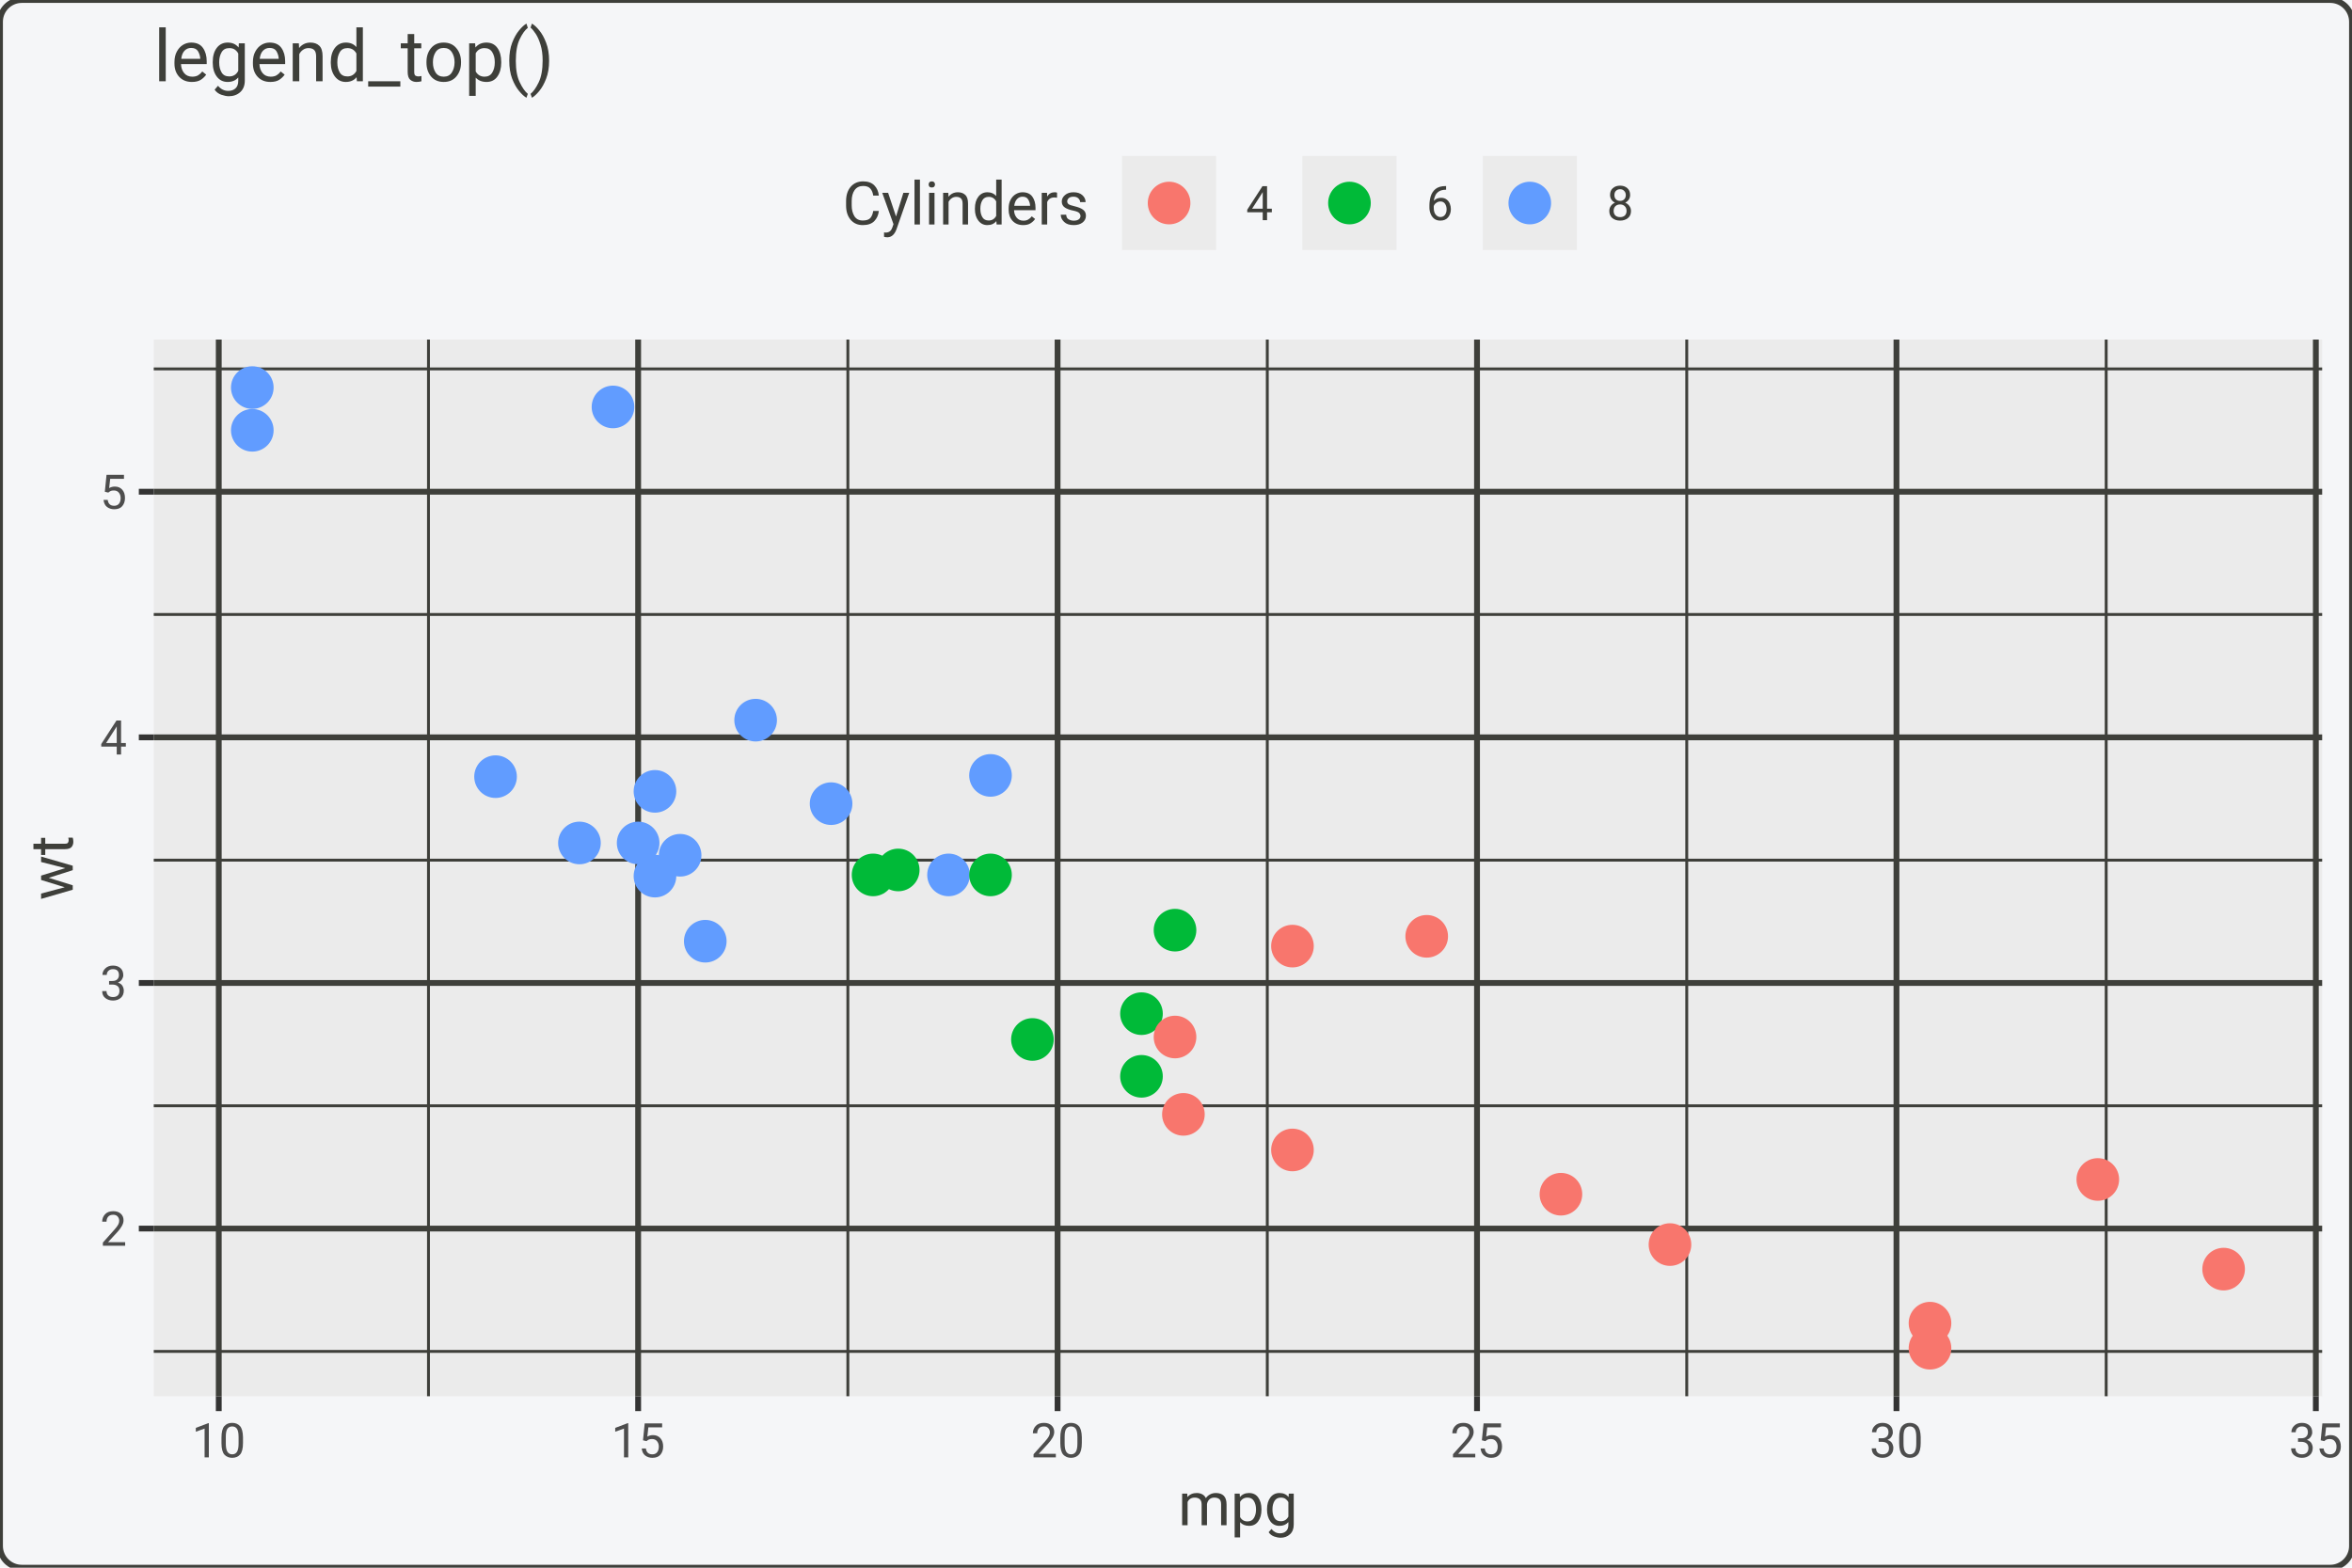
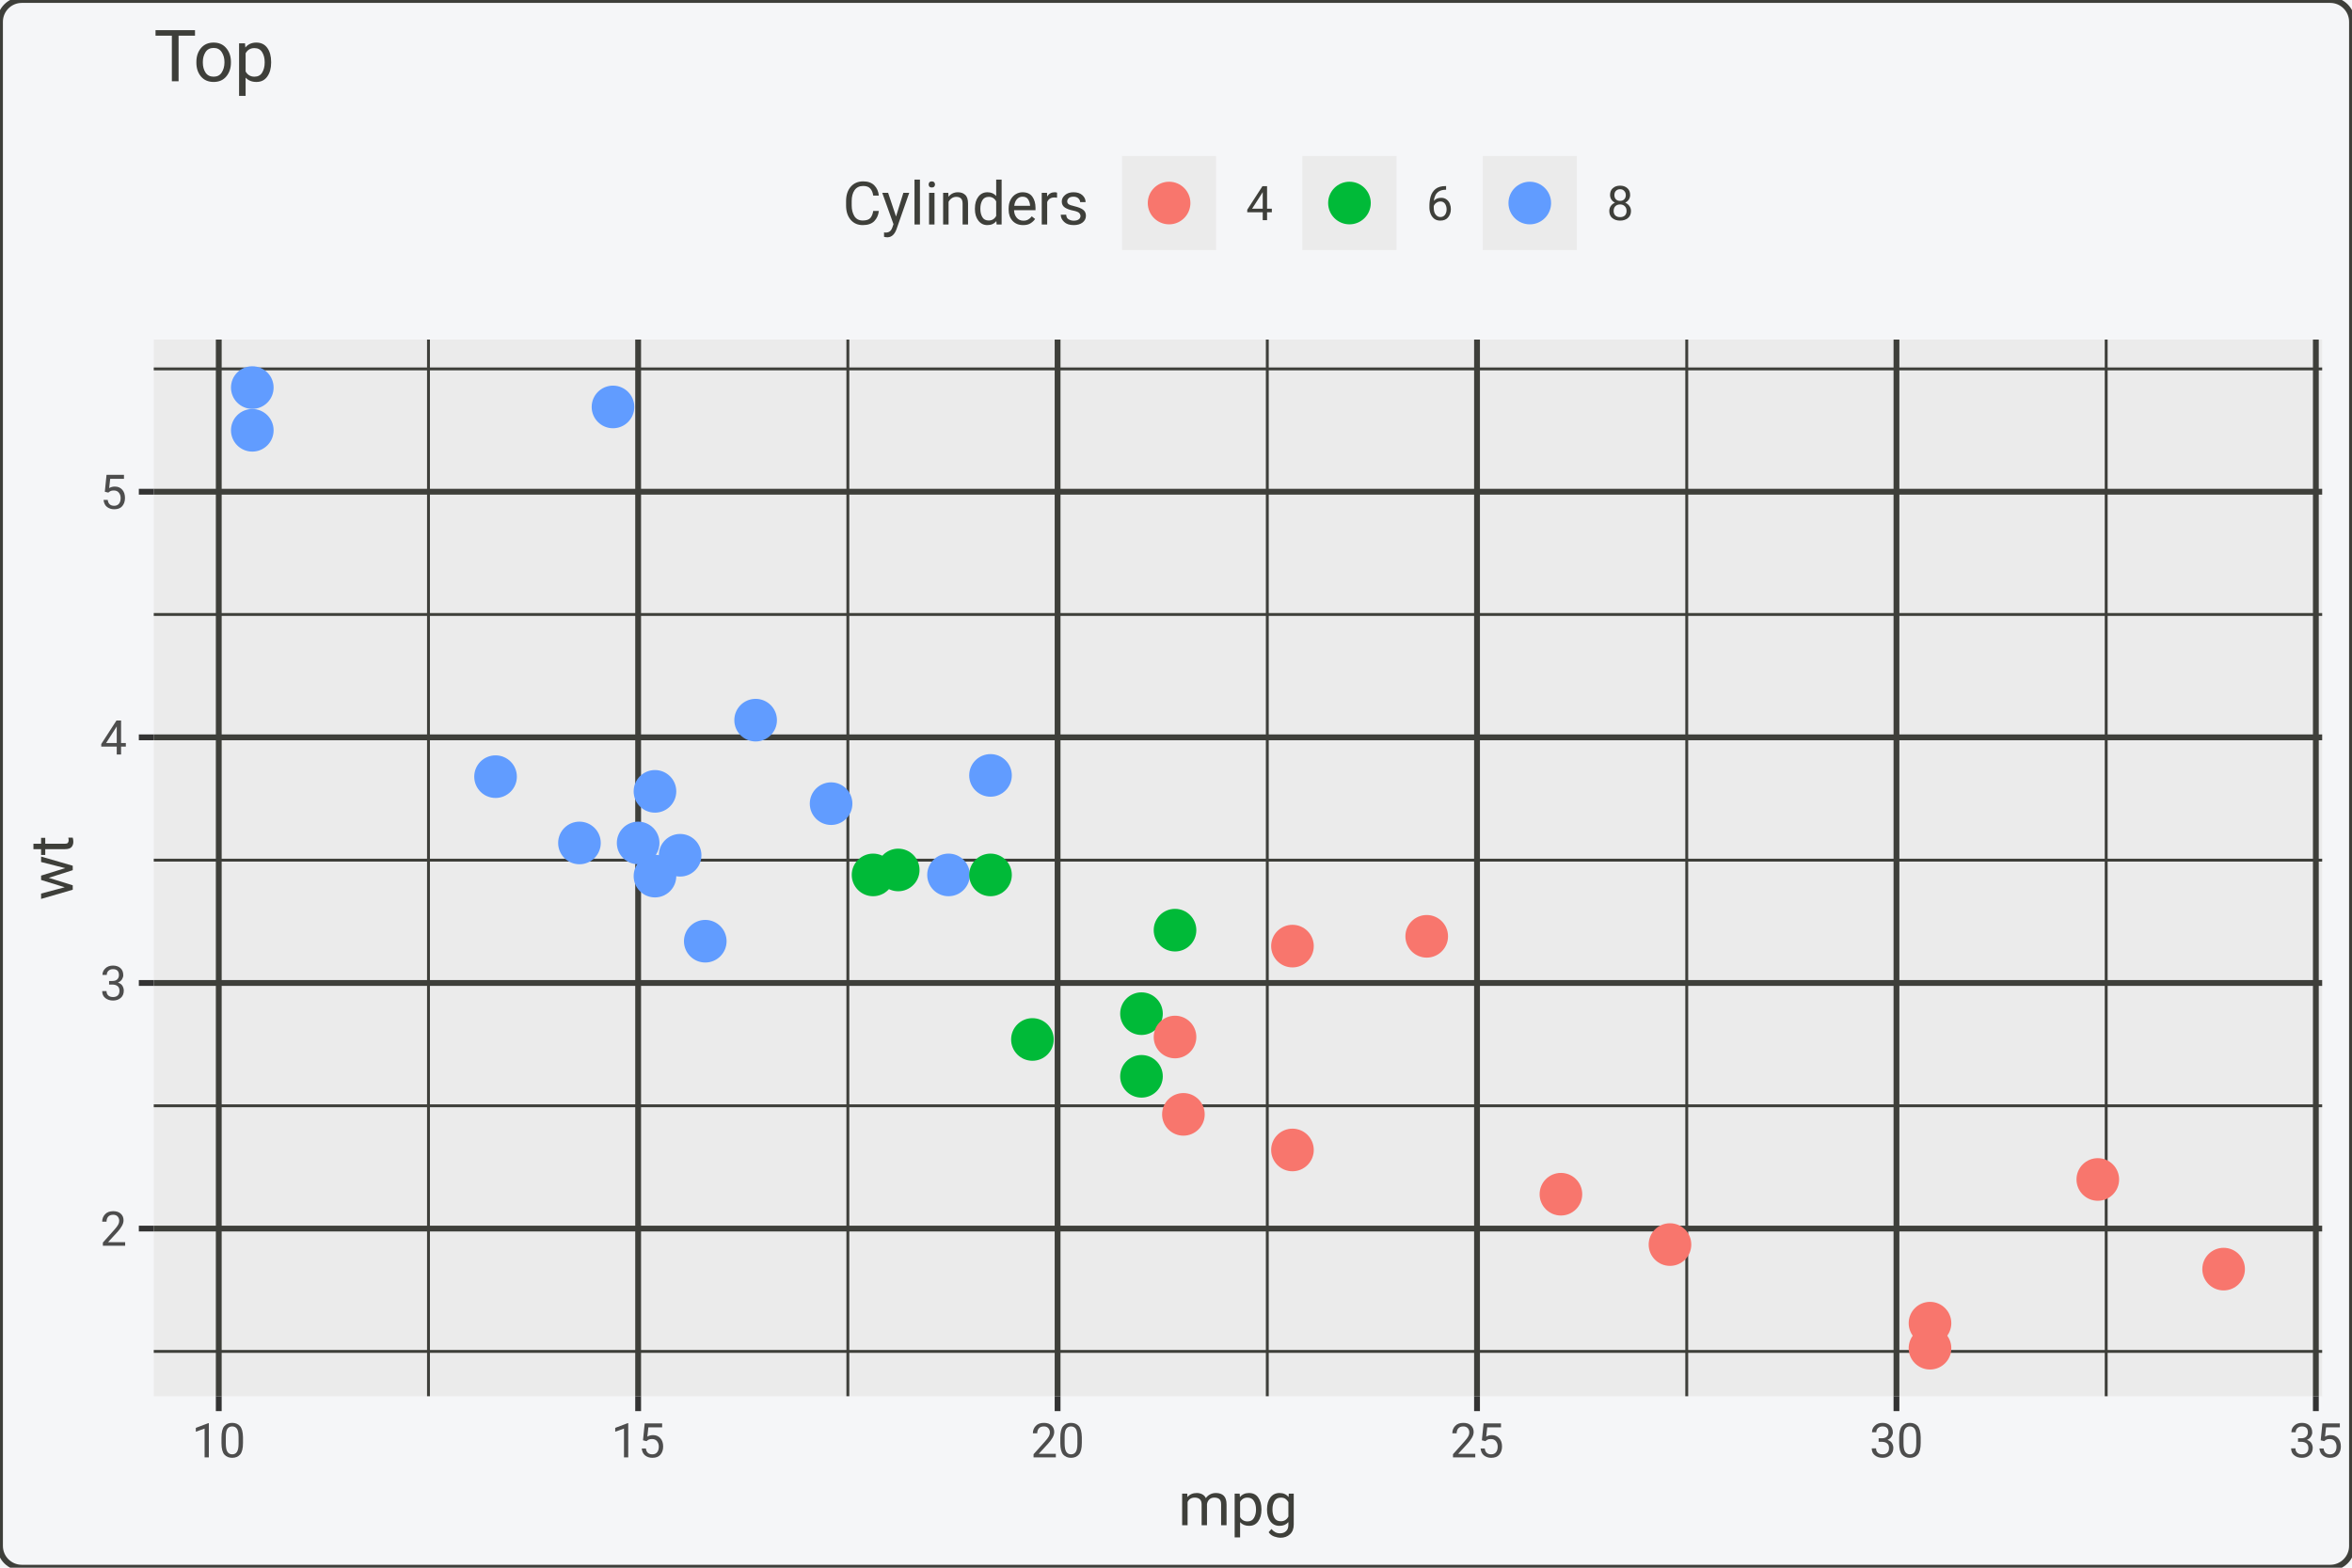
<svg xmlns="http://www.w3.org/2000/svg" width="432.00pt" height="288.00pt" viewBox="0 0 432.00 288.00">
  <g class="svglite">
    <defs>
      <style type="text/css">
    /* theme-aware-processed */
    .svglite line, .svglite polyline, .svglite polygon, .svglite path, .svglite circle {
      fill: none;
      stroke: #3E3F3A;
      stroke-linecap: round;
      stroke-linejoin: round;
      stroke-miterlimit: 10.00;
    }
    .svglite &gt; g &gt; rect {
      fill: none;
      stroke: #3E3F3A;
      stroke-linecap: round;
      stroke-linejoin: round;
      stroke-miterlimit: 10.00;
    }
    .svglite text {
      white-space: pre;
      fill: #3E3F3A;
    }
    .svglite g.glyphgroup path {
      fill: inherit;
      stroke: none;
    }
  </style>
    </defs>
    <rect class="svg-bg" width="100%" height="100%" style="stroke: none; fill: #F5F6F8;" />
    <defs>
      <clipPath id="cpMC4wMHw0MzIuMDB8MC4wMHwyODguMDA=">
        <rect x="0.00" y="0.00" width="432.00" height="288.00" />
      </clipPath>
    </defs>
    <g clip-path="url(#cpMC4wMHw0MzIuMDB8MC4wMHwyODguMDA=)">
      <rect rx="4" x="0" y="0.00" width="432.00" height="288.00" style="stroke-width: 1.07; stroke: #3E3F3A; fill: #F5F6F8;" />
    </g>
    <defs>
      <clipPath id="cpMjguMjR8NDI2LjUyfDYyLjM4fDI1Ni41MA==">
        <rect x="28.24" y="62.38" width="398.28" height="194.13" />
      </clipPath>
    </defs>
    <g clip-path="url(#cpMjguMjR8NDI2LjUyfDYyLjM4fDI1Ni41MA==)">
      <rect x="28.24" y="62.38" width="398.28" height="194.13" style="stroke-width: 1.07; stroke: none; fill: #EBEBEB;" />
      <polyline points="28.24,248.27 426.52,248.27 " style="stroke-width: 0.53; stroke: #3E3F3A; stroke-linecap: butt;" />
      <polyline points="28.24,203.14 426.52,203.14 " style="stroke-width: 0.53; stroke: #3E3F3A; stroke-linecap: butt;" />
      <polyline points="28.24,158.02 426.52,158.02 " style="stroke-width: 0.53; stroke: #3E3F3A; stroke-linecap: butt;" />
      <polyline points="28.24,112.89 426.52,112.89 " style="stroke-width: 0.53; stroke: #3E3F3A; stroke-linecap: butt;" />
      <polyline points="28.24,67.77 426.52,67.77 " style="stroke-width: 0.53; stroke: #3E3F3A; stroke-linecap: butt;" />
      <polyline points="78.70,256.50 78.70,62.38 " style="stroke-width: 0.53; stroke: #3E3F3A; stroke-linecap: butt;" />
      <polyline points="155.73,256.50 155.73,62.38 " style="stroke-width: 0.53; stroke: #3E3F3A; stroke-linecap: butt;" />
      <polyline points="232.77,256.50 232.77,62.38 " style="stroke-width: 0.53; stroke: #3E3F3A; stroke-linecap: butt;" />
      <polyline points="309.81,256.50 309.81,62.38 " style="stroke-width: 0.53; stroke: #3E3F3A; stroke-linecap: butt;" />
      <polyline points="386.85,256.50 386.85,62.38 " style="stroke-width: 0.53; stroke: #3E3F3A; stroke-linecap: butt;" />
      <polyline points="28.24,225.70 426.52,225.70 " style="stroke-width: 1.07; stroke: #3E3F3A; stroke-linecap: butt;" />
      <polyline points="28.24,180.58 426.52,180.58 " style="stroke-width: 1.07; stroke: #3E3F3A; stroke-linecap: butt;" />
      <polyline points="28.24,135.46 426.52,135.46 " style="stroke-width: 1.07; stroke: #3E3F3A; stroke-linecap: butt;" />
      <polyline points="28.24,90.33 426.52,90.33 " style="stroke-width: 1.07; stroke: #3E3F3A; stroke-linecap: butt;" />
      <polyline points="40.18,256.50 40.18,62.38 " style="stroke-width: 1.07; stroke: #3E3F3A; stroke-linecap: butt;" />
      <polyline points="117.21,256.50 117.21,62.38 " style="stroke-width: 1.07; stroke: #3E3F3A; stroke-linecap: butt;" />
      <polyline points="194.25,256.50 194.25,62.38 " style="stroke-width: 1.07; stroke: #3E3F3A; stroke-linecap: butt;" />
      <polyline points="271.29,256.50 271.29,62.38 " style="stroke-width: 1.07; stroke: #3E3F3A; stroke-linecap: butt;" />
      <polyline points="348.33,256.50 348.33,62.38 " style="stroke-width: 1.07; stroke: #3E3F3A; stroke-linecap: butt;" />
      <polyline points="425.36,256.50 425.36,62.38 " style="stroke-width: 1.07; stroke: #3E3F3A; stroke-linecap: butt;" />
      <circle cx="209.66" cy="197.73" r="3.56" style="stroke-width: 0.71; stroke: #00BA38; fill: #00BA38;" />
      <circle cx="209.66" cy="186.22" r="3.56" style="stroke-width: 0.71; stroke: #00BA38; fill: #00BA38;" />
      <circle cx="237.39" cy="211.26" r="3.56" style="stroke-width: 0.71; stroke: #F8766D; fill: #F8766D;" />
      <circle cx="215.82" cy="170.88" r="3.56" style="stroke-width: 0.71; stroke: #00BA38; fill: #00BA38;" />
      <circle cx="174.22" cy="160.73" r="3.56" style="stroke-width: 0.71; stroke: #619CFF; fill: #619CFF;" />
      <circle cx="164.98" cy="159.82" r="3.56" style="stroke-width: 0.71; stroke: #00BA38; fill: #00BA38;" />
      <circle cx="106.43" cy="154.86" r="3.56" style="stroke-width: 0.71; stroke: #619CFF; fill: #619CFF;" />
      <circle cx="262.05" cy="172.01" r="3.56" style="stroke-width: 0.71; stroke: #F8766D; fill: #F8766D;" />
      <circle cx="237.39" cy="173.81" r="3.56" style="stroke-width: 0.71; stroke: #F8766D; fill: #F8766D;" />
      <circle cx="181.93" cy="160.73" r="3.56" style="stroke-width: 0.71; stroke: #00BA38; fill: #00BA38;" />
      <circle cx="160.36" cy="160.73" r="3.56" style="stroke-width: 0.71; stroke: #00BA38; fill: #00BA38;" />
      <circle cx="138.79" cy="132.30" r="3.56" style="stroke-width: 0.71; stroke: #619CFF; fill: #619CFF;" />
      <circle cx="152.65" cy="147.64" r="3.56" style="stroke-width: 0.71; stroke: #619CFF; fill: #619CFF;" />
      <circle cx="120.30" cy="145.38" r="3.56" style="stroke-width: 0.71; stroke: #619CFF; fill: #619CFF;" />
      <circle cx="46.34" cy="79.05" r="3.56" style="stroke-width: 0.71; stroke: #619CFF; fill: #619CFF;" />
      <circle cx="46.34" cy="71.20" r="3.56" style="stroke-width: 0.71; stroke: #619CFF; fill: #619CFF;" />
      <circle cx="112.59" cy="74.76" r="3.56" style="stroke-width: 0.71; stroke: #619CFF; fill: #619CFF;" />
      <circle cx="385.31" cy="216.68" r="3.56" style="stroke-width: 0.71; stroke: #F8766D; fill: #F8766D;" />
      <circle cx="354.49" cy="243.08" r="3.56" style="stroke-width: 0.71; stroke: #F8766D; fill: #F8766D;" />
      <circle cx="408.42" cy="233.15" r="3.56" style="stroke-width: 0.71; stroke: #F8766D; fill: #F8766D;" />
      <circle cx="217.36" cy="204.72" r="3.56" style="stroke-width: 0.71; stroke: #F8766D; fill: #F8766D;" />
      <circle cx="124.92" cy="157.12" r="3.56" style="stroke-width: 0.71; stroke: #619CFF; fill: #619CFF;" />
      <circle cx="120.30" cy="160.95" r="3.56" style="stroke-width: 0.71; stroke: #619CFF; fill: #619CFF;" />
      <circle cx="91.02" cy="142.68" r="3.56" style="stroke-width: 0.71; stroke: #619CFF; fill: #619CFF;" />
      <circle cx="181.93" cy="142.45" r="3.56" style="stroke-width: 0.71; stroke: #619CFF; fill: #619CFF;" />
      <circle cx="306.73" cy="228.64" r="3.56" style="stroke-width: 0.71; stroke: #F8766D; fill: #F8766D;" />
      <circle cx="286.70" cy="219.39" r="3.56" style="stroke-width: 0.71; stroke: #F8766D; fill: #F8766D;" />
      <circle cx="354.49" cy="247.68" r="3.56" style="stroke-width: 0.71; stroke: #F8766D; fill: #F8766D;" />
      <circle cx="129.54" cy="172.91" r="3.56" style="stroke-width: 0.71; stroke: #619CFF; fill: #619CFF;" />
      <circle cx="189.63" cy="190.96" r="3.56" style="stroke-width: 0.71; stroke: #00BA38; fill: #00BA38;" />
      <circle cx="117.21" cy="154.86" r="3.56" style="stroke-width: 0.71; stroke: #619CFF; fill: #619CFF;" />
      <circle cx="215.82" cy="190.51" r="3.56" style="stroke-width: 0.71; stroke: #F8766D; fill: #F8766D;" />
    </g>
    <g clip-path="url(#cpMC4wMHw0MzIuMDB8MC4wMHwyODguMDA=)">
      <text x="23.31" y="228.85" text-anchor="end" style="font-size: 8.80px;fill: #4D4D4D; font-family: &quot;Roboto&quot;, -apple-system, BlinkMacSystemFont, &quot;Segoe UI&quot;, system-ui, sans-serif;" textLength="4.89px" lengthAdjust="spacingAndGlyphs">2</text>
      <text x="23.31" y="183.73" text-anchor="end" style="font-size: 8.80px;fill: #4D4D4D; font-family: &quot;Roboto&quot;, -apple-system, BlinkMacSystemFont, &quot;Segoe UI&quot;, system-ui, sans-serif;" textLength="4.89px" lengthAdjust="spacingAndGlyphs">3</text>
      <text x="23.31" y="138.61" text-anchor="end" style="font-size: 8.80px;fill: #4D4D4D; font-family: &quot;Roboto&quot;, -apple-system, BlinkMacSystemFont, &quot;Segoe UI&quot;, system-ui, sans-serif;" textLength="4.89px" lengthAdjust="spacingAndGlyphs">4</text>
      <text x="23.31" y="93.48" text-anchor="end" style="font-size: 8.80px;fill: #4D4D4D; font-family: &quot;Roboto&quot;, -apple-system, BlinkMacSystemFont, &quot;Segoe UI&quot;, system-ui, sans-serif;" textLength="4.89px" lengthAdjust="spacingAndGlyphs">5</text>
      <polyline points="25.50,225.70 28.24,225.70 " style="stroke-width: 1.07; stroke: #333333; stroke-linecap: butt;" />
      <polyline points="25.50,180.58 28.24,180.58 " style="stroke-width: 1.07; stroke: #333333; stroke-linecap: butt;" />
      <polyline points="25.50,135.46 28.24,135.46 " style="stroke-width: 1.07; stroke: #333333; stroke-linecap: butt;" />
      <polyline points="25.50,90.33 28.24,90.33 " style="stroke-width: 1.07; stroke: #333333; stroke-linecap: butt;" />
      <polyline points="40.18,259.24 40.18,256.50 " style="stroke-width: 1.07; stroke: #333333; stroke-linecap: butt;" />
      <polyline points="117.21,259.24 117.21,256.50 " style="stroke-width: 1.07; stroke: #333333; stroke-linecap: butt;" />
      <polyline points="194.25,259.24 194.25,256.50 " style="stroke-width: 1.07; stroke: #333333; stroke-linecap: butt;" />
      <polyline points="271.29,259.24 271.29,256.50 " style="stroke-width: 1.07; stroke: #333333; stroke-linecap: butt;" />
      <polyline points="348.33,259.24 348.33,256.50 " style="stroke-width: 1.07; stroke: #333333; stroke-linecap: butt;" />
      <polyline points="425.36,259.24 425.36,256.50 " style="stroke-width: 1.07; stroke: #333333; stroke-linecap: butt;" />
      <text x="40.18" y="267.74" text-anchor="middle" style="font-size: 8.80px;fill: #4D4D4D; font-family: &quot;Roboto&quot;, -apple-system, BlinkMacSystemFont, &quot;Segoe UI&quot;, system-ui, sans-serif;" textLength="9.78px" lengthAdjust="spacingAndGlyphs">10</text>
      <text x="117.21" y="267.74" text-anchor="middle" style="font-size: 8.80px;fill: #4D4D4D; font-family: &quot;Roboto&quot;, -apple-system, BlinkMacSystemFont, &quot;Segoe UI&quot;, system-ui, sans-serif;" textLength="9.78px" lengthAdjust="spacingAndGlyphs">15</text>
      <text x="194.25" y="267.74" text-anchor="middle" style="font-size: 8.80px;fill: #4D4D4D; font-family: &quot;Roboto&quot;, -apple-system, BlinkMacSystemFont, &quot;Segoe UI&quot;, system-ui, sans-serif;" textLength="9.78px" lengthAdjust="spacingAndGlyphs">20</text>
      <text x="271.29" y="267.74" text-anchor="middle" style="font-size: 8.80px;fill: #4D4D4D; font-family: &quot;Roboto&quot;, -apple-system, BlinkMacSystemFont, &quot;Segoe UI&quot;, system-ui, sans-serif;" textLength="9.78px" lengthAdjust="spacingAndGlyphs">25</text>
      <text x="348.33" y="267.74" text-anchor="middle" style="font-size: 8.80px;fill: #4D4D4D; font-family: &quot;Roboto&quot;, -apple-system, BlinkMacSystemFont, &quot;Segoe UI&quot;, system-ui, sans-serif;" textLength="9.78px" lengthAdjust="spacingAndGlyphs">30</text>
      <text x="425.36" y="267.74" text-anchor="middle" style="font-size: 8.80px;fill: #4D4D4D; font-family: &quot;Roboto&quot;, -apple-system, BlinkMacSystemFont, &quot;Segoe UI&quot;, system-ui, sans-serif;" textLength="9.78px" lengthAdjust="spacingAndGlyphs">35</text>
      <text x="227.38" y="280.20" text-anchor="middle" style="font-size: 11.00px; font-family: &quot;Roboto&quot;, -apple-system, BlinkMacSystemFont, &quot;Segoe UI&quot;, system-ui, sans-serif;" textLength="21.41px" lengthAdjust="spacingAndGlyphs">mpg</text>
      <text transform="translate(13.36,159.44) rotate(-90)" text-anchor="middle" style="font-size: 11.00px; font-family: &quot;Roboto&quot;, -apple-system, BlinkMacSystemFont, &quot;Segoe UI&quot;, system-ui, sans-serif;" textLength="11.00px" lengthAdjust="spacingAndGlyphs">wt</text>
      <rect rx="4" x="149.28" y="23.18" width="156.19" height="28.24" style="stroke-width: 1.07; stroke: none; fill: #F5F6F8;" />
      <text x="154.76" y="41.24" style="font-size: 11.00px; font-family: &quot;Roboto&quot;, -apple-system, BlinkMacSystemFont, &quot;Segoe UI&quot;, system-ui, sans-serif;" textLength="45.84px" lengthAdjust="spacingAndGlyphs">Cylinders</text>
      <rect x="206.09" y="28.66" width="17.28" height="17.28" style="stroke-width: 1.07; stroke: none; fill: #EBEBEB;" />
      <circle cx="214.73" cy="37.30" r="3.56" style="stroke-width: 0.71; stroke: #F8766D; fill: #F8766D;" />
      <rect x="239.22" y="28.66" width="17.28" height="17.28" style="stroke-width: 1.07; stroke: none; fill: #EBEBEB;" />
      <circle cx="247.86" cy="37.30" r="3.56" style="stroke-width: 0.71; stroke: #00BA38; fill: #00BA38;" />
      <rect x="272.34" y="28.66" width="17.28" height="17.28" style="stroke-width: 1.07; stroke: none; fill: #EBEBEB;" />
      <circle cx="280.98" cy="37.30" r="3.56" style="stroke-width: 0.71; stroke: #619CFF; fill: #619CFF;" />
      <text x="228.85" y="40.45" style="font-size: 8.80px; font-family: &quot;Roboto&quot;, -apple-system, BlinkMacSystemFont, &quot;Segoe UI&quot;, system-ui, sans-serif;" textLength="4.89px" lengthAdjust="spacingAndGlyphs">4</text>
      <text x="261.97" y="40.45" style="font-size: 8.80px; font-family: &quot;Roboto&quot;, -apple-system, BlinkMacSystemFont, &quot;Segoe UI&quot;, system-ui, sans-serif;" textLength="4.89px" lengthAdjust="spacingAndGlyphs">6</text>
      <text x="295.10" y="40.45" style="font-size: 8.80px; font-family: &quot;Roboto&quot;, -apple-system, BlinkMacSystemFont, &quot;Segoe UI&quot;, system-ui, sans-serif;" textLength="4.89px" lengthAdjust="spacingAndGlyphs">8</text>
-       <text x="28.24" y="14.93" style="font-size: 13.20px; font-family: &quot;Roboto&quot;, -apple-system, BlinkMacSystemFont, &quot;Segoe UI&quot;, system-ui, sans-serif;" textLength="74.00px" lengthAdjust="spacingAndGlyphs">legend_top()</text>
+       <text x="28.24" y="14.93" style="font-size: 13.20px; font-family: &quot;Roboto&quot;, -apple-system, BlinkMacSystemFont, &quot;Segoe UI&quot;, system-ui, sans-serif;" textLength="21.25px" lengthAdjust="spacingAndGlyphs">Top</text>
    </g>
  </g>
</svg>
